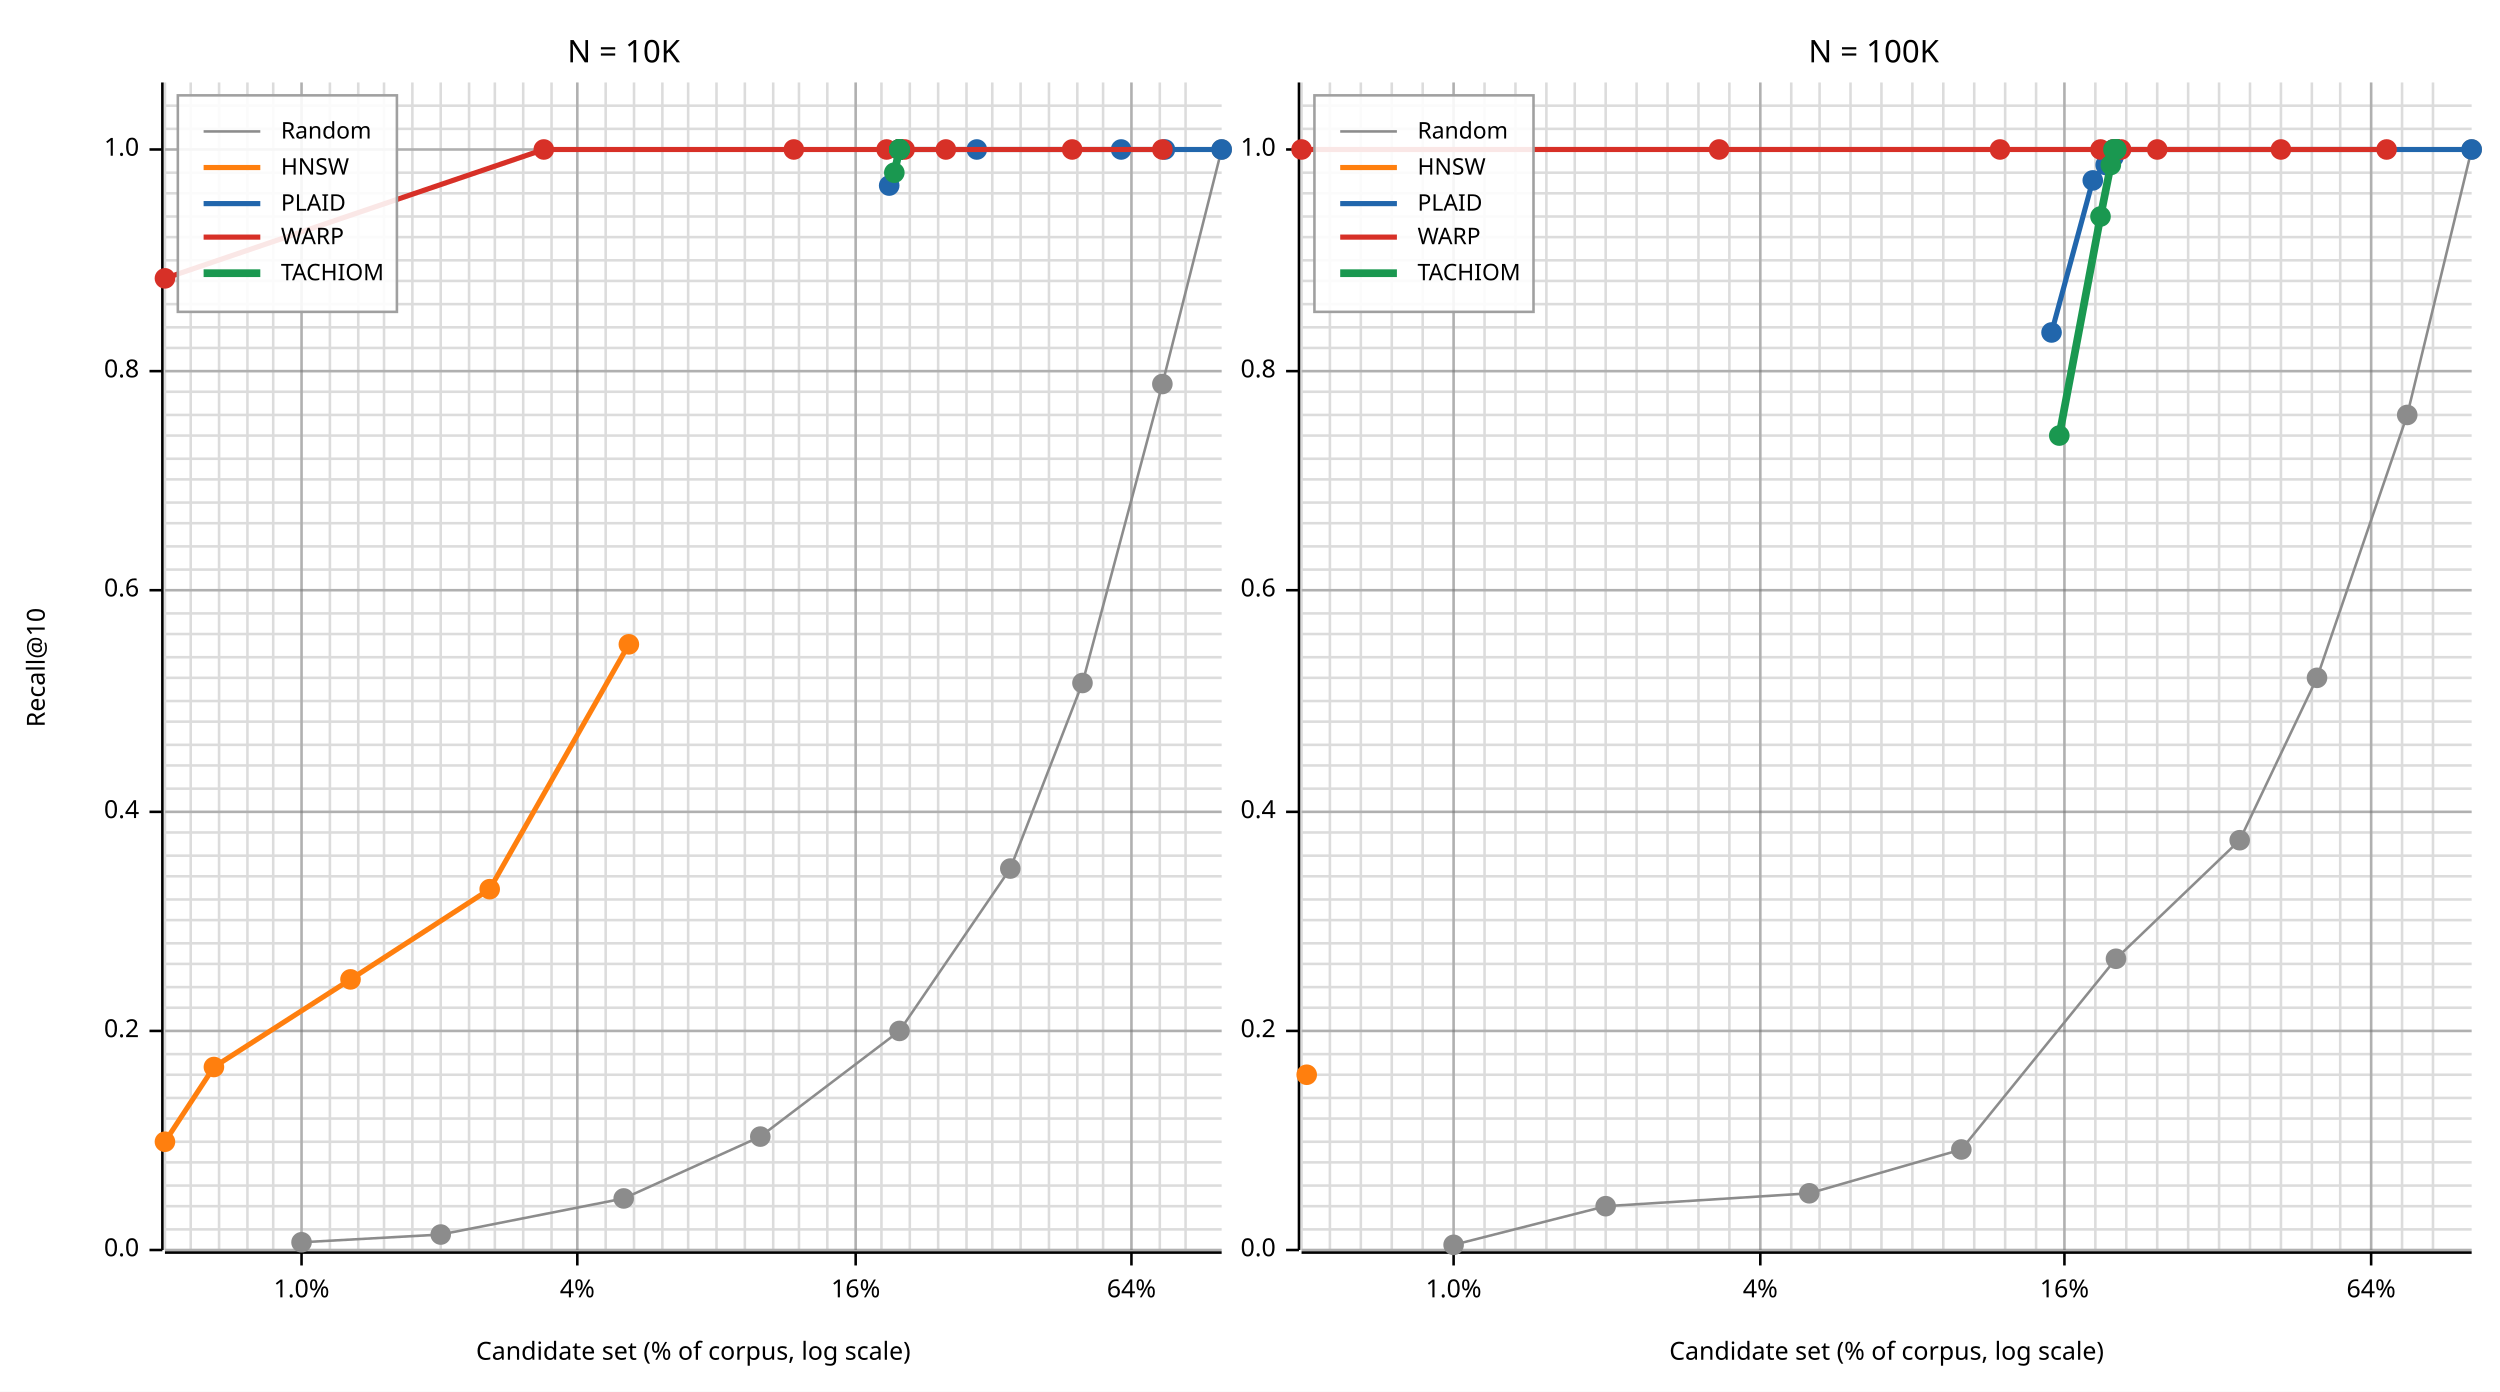
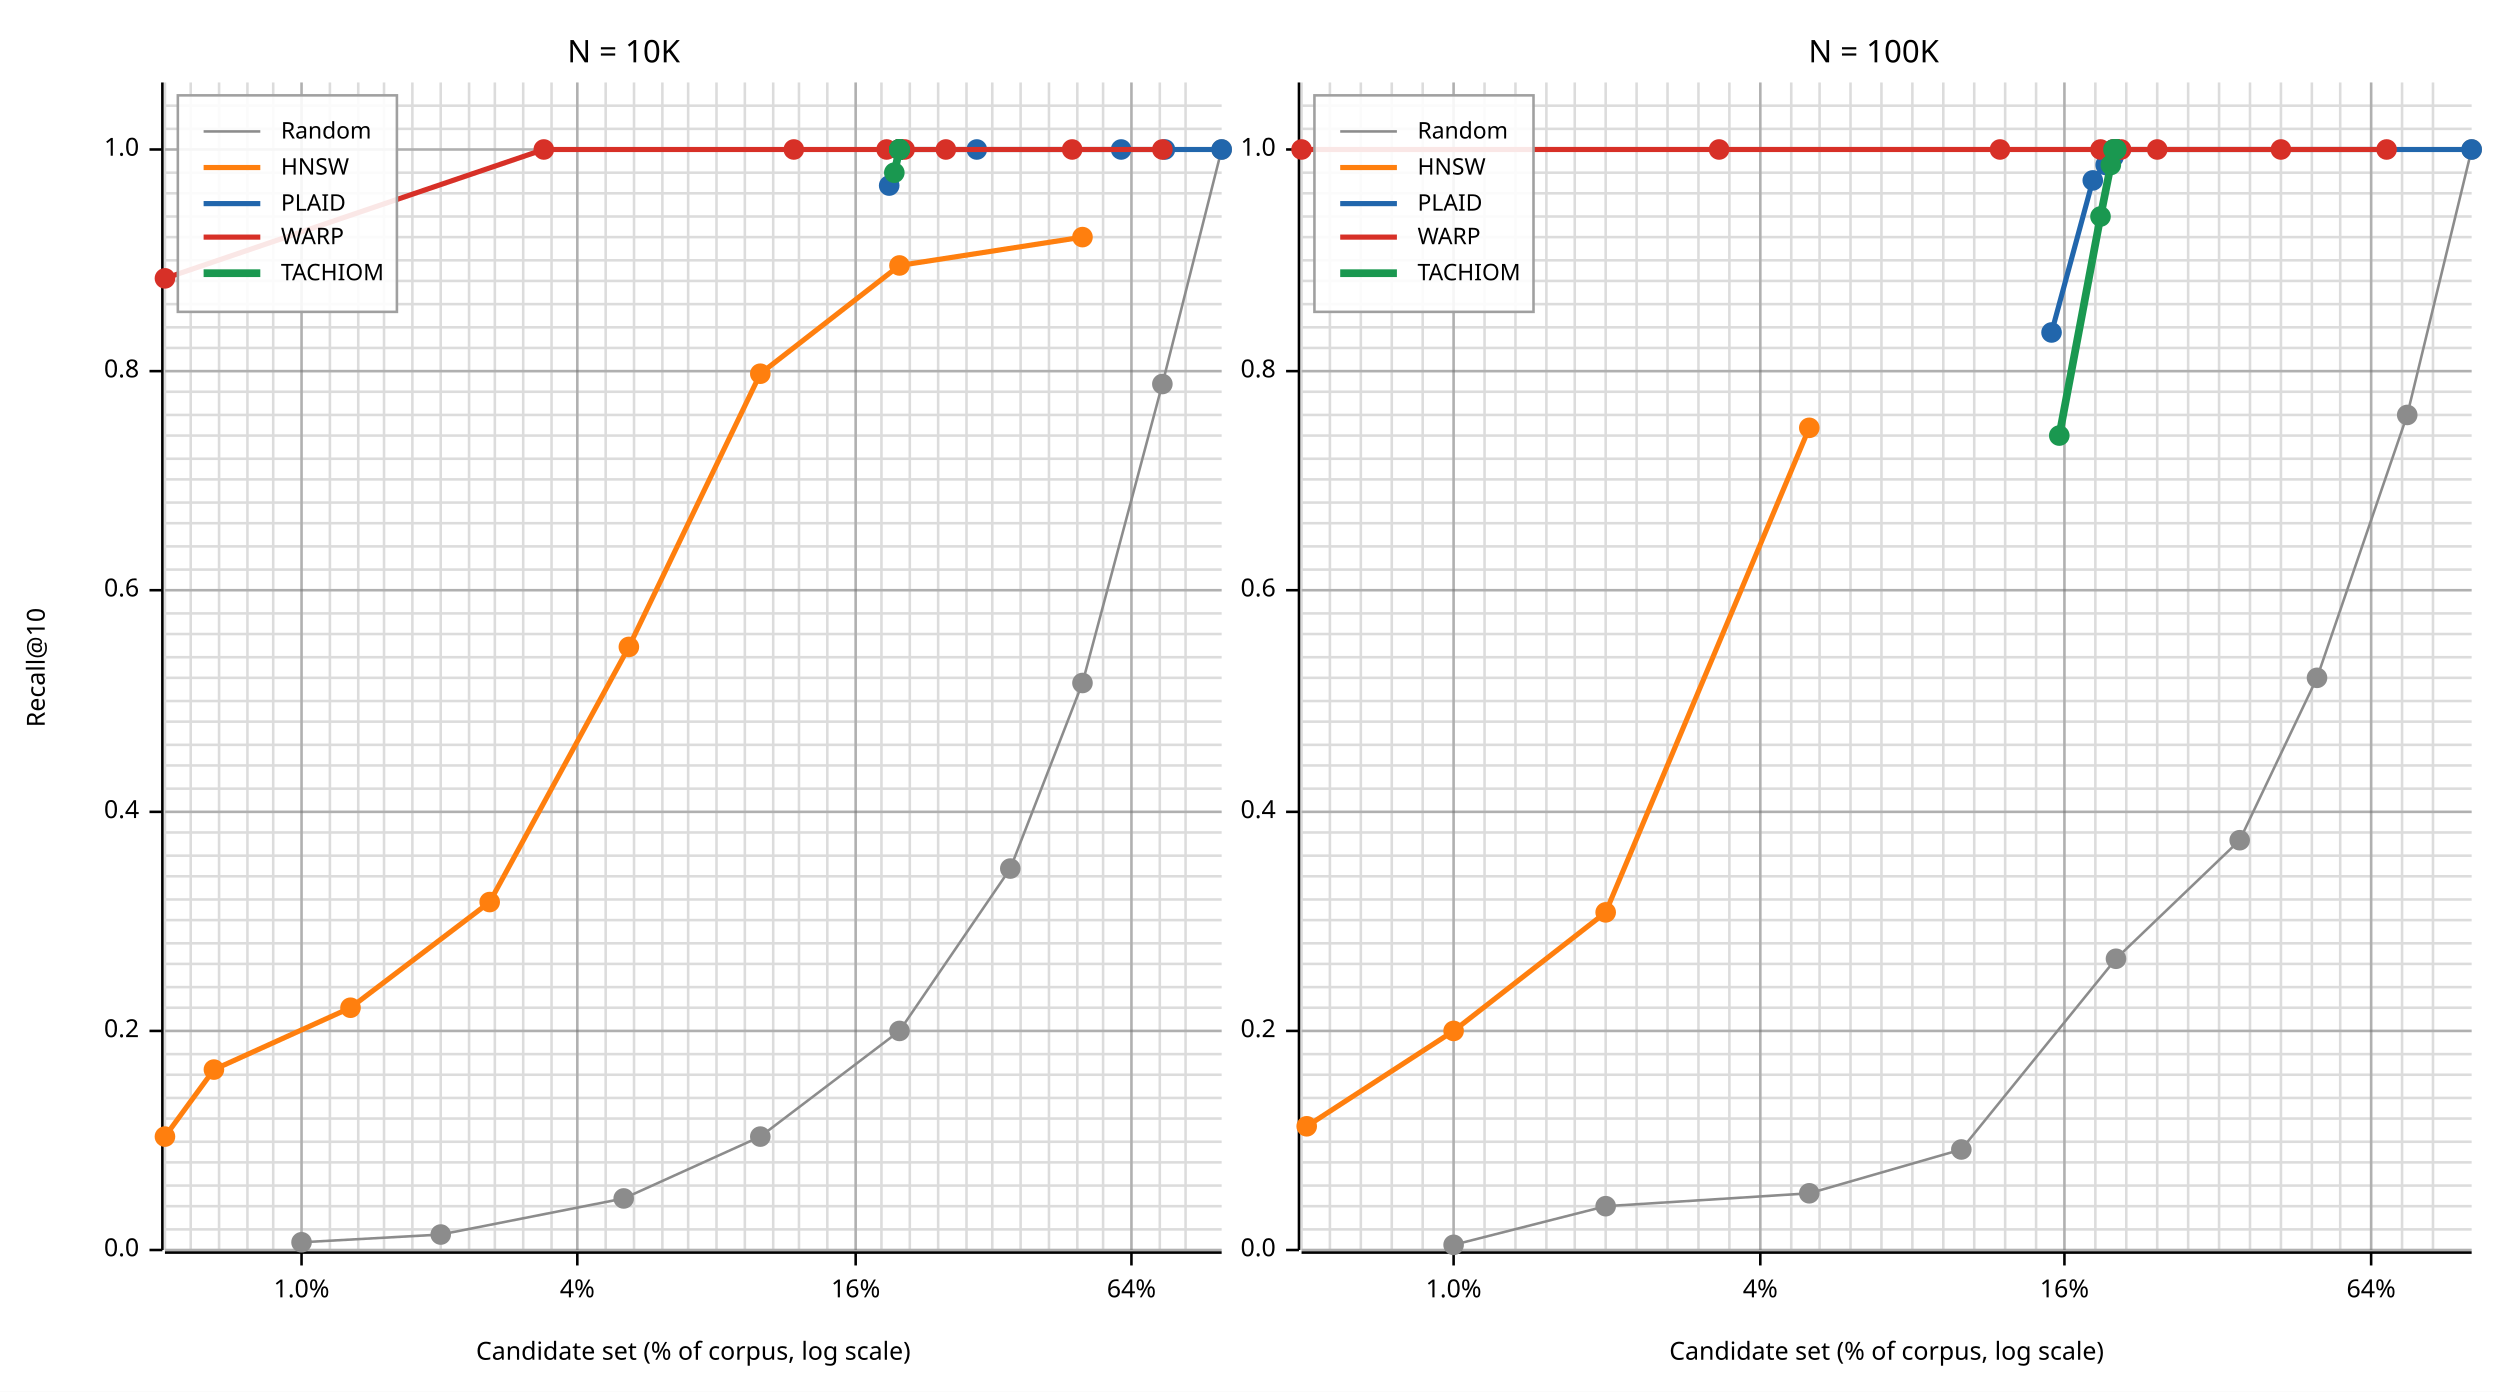
<svg xmlns="http://www.w3.org/2000/svg" width="970" height="540" viewBox="0 0 970 540">
  <rect x="0" y="0" width="970" height="540" opacity="1" fill="#FFFFFF" stroke="none" />
  <text x="242" y="15" dy="0.76em" text-anchor="middle" font-family="sans-serif" font-size="12.097" opacity="1" fill="#000000">
N = 10K
</text>
  <line opacity="1" stroke="#DCDCDC" stroke-width="1" x1="64" y1="485" x2="64" y2="32" />
  <line opacity="1" stroke="#DCDCDC" stroke-width="1" x1="74" y1="485" x2="74" y2="32" />
  <line opacity="1" stroke="#DCDCDC" stroke-width="1" x1="85" y1="485" x2="85" y2="32" />
  <line opacity="1" stroke="#DCDCDC" stroke-width="1" x1="96" y1="485" x2="96" y2="32" />
  <line opacity="1" stroke="#DCDCDC" stroke-width="1" x1="106" y1="485" x2="106" y2="32" />
  <line opacity="1" stroke="#DCDCDC" stroke-width="1" x1="117" y1="485" x2="117" y2="32" />
  <line opacity="1" stroke="#DCDCDC" stroke-width="1" x1="128" y1="485" x2="128" y2="32" />
  <line opacity="1" stroke="#DCDCDC" stroke-width="1" x1="139" y1="485" x2="139" y2="32" />
  <line opacity="1" stroke="#DCDCDC" stroke-width="1" x1="149" y1="485" x2="149" y2="32" />
  <line opacity="1" stroke="#DCDCDC" stroke-width="1" x1="160" y1="485" x2="160" y2="32" />
  <line opacity="1" stroke="#DCDCDC" stroke-width="1" x1="171" y1="485" x2="171" y2="32" />
  <line opacity="1" stroke="#DCDCDC" stroke-width="1" x1="182" y1="485" x2="182" y2="32" />
  <line opacity="1" stroke="#DCDCDC" stroke-width="1" x1="192" y1="485" x2="192" y2="32" />
  <line opacity="1" stroke="#DCDCDC" stroke-width="1" x1="203" y1="485" x2="203" y2="32" />
  <line opacity="1" stroke="#DCDCDC" stroke-width="1" x1="214" y1="485" x2="214" y2="32" />
  <line opacity="1" stroke="#DCDCDC" stroke-width="1" x1="224" y1="485" x2="224" y2="32" />
  <line opacity="1" stroke="#DCDCDC" stroke-width="1" x1="235" y1="485" x2="235" y2="32" />
  <line opacity="1" stroke="#DCDCDC" stroke-width="1" x1="246" y1="485" x2="246" y2="32" />
  <line opacity="1" stroke="#DCDCDC" stroke-width="1" x1="257" y1="485" x2="257" y2="32" />
  <line opacity="1" stroke="#DCDCDC" stroke-width="1" x1="267" y1="485" x2="267" y2="32" />
  <line opacity="1" stroke="#DCDCDC" stroke-width="1" x1="278" y1="485" x2="278" y2="32" />
  <line opacity="1" stroke="#DCDCDC" stroke-width="1" x1="289" y1="485" x2="289" y2="32" />
  <line opacity="1" stroke="#DCDCDC" stroke-width="1" x1="300" y1="485" x2="300" y2="32" />
  <line opacity="1" stroke="#DCDCDC" stroke-width="1" x1="310" y1="485" x2="310" y2="32" />
  <line opacity="1" stroke="#DCDCDC" stroke-width="1" x1="321" y1="485" x2="321" y2="32" />
  <line opacity="1" stroke="#DCDCDC" stroke-width="1" x1="332" y1="485" x2="332" y2="32" />
  <line opacity="1" stroke="#DCDCDC" stroke-width="1" x1="342" y1="485" x2="342" y2="32" />
  <line opacity="1" stroke="#DCDCDC" stroke-width="1" x1="353" y1="485" x2="353" y2="32" />
  <line opacity="1" stroke="#DCDCDC" stroke-width="1" x1="364" y1="485" x2="364" y2="32" />
  <line opacity="1" stroke="#DCDCDC" stroke-width="1" x1="375" y1="485" x2="375" y2="32" />
  <line opacity="1" stroke="#DCDCDC" stroke-width="1" x1="385" y1="485" x2="385" y2="32" />
  <line opacity="1" stroke="#DCDCDC" stroke-width="1" x1="396" y1="485" x2="396" y2="32" />
  <line opacity="1" stroke="#DCDCDC" stroke-width="1" x1="407" y1="485" x2="407" y2="32" />
  <line opacity="1" stroke="#DCDCDC" stroke-width="1" x1="418" y1="485" x2="418" y2="32" />
  <line opacity="1" stroke="#DCDCDC" stroke-width="1" x1="428" y1="485" x2="428" y2="32" />
  <line opacity="1" stroke="#DCDCDC" stroke-width="1" x1="439" y1="485" x2="439" y2="32" />
  <line opacity="1" stroke="#DCDCDC" stroke-width="1" x1="450" y1="485" x2="450" y2="32" />
  <line opacity="1" stroke="#DCDCDC" stroke-width="1" x1="460" y1="485" x2="460" y2="32" />
  <line opacity="1" stroke="#DCDCDC" stroke-width="1" x1="64" y1="485" x2="474" y2="485" />
  <line opacity="1" stroke="#DCDCDC" stroke-width="1" x1="64" y1="477" x2="474" y2="477" />
  <line opacity="1" stroke="#DCDCDC" stroke-width="1" x1="64" y1="468" x2="474" y2="468" />
  <line opacity="1" stroke="#DCDCDC" stroke-width="1" x1="64" y1="460" x2="474" y2="460" />
  <line opacity="1" stroke="#DCDCDC" stroke-width="1" x1="64" y1="451" x2="474" y2="451" />
  <line opacity="1" stroke="#DCDCDC" stroke-width="1" x1="64" y1="443" x2="474" y2="443" />
  <line opacity="1" stroke="#DCDCDC" stroke-width="1" x1="64" y1="434" x2="474" y2="434" />
  <line opacity="1" stroke="#DCDCDC" stroke-width="1" x1="64" y1="426" x2="474" y2="426" />
  <line opacity="1" stroke="#DCDCDC" stroke-width="1" x1="64" y1="417" x2="474" y2="417" />
  <line opacity="1" stroke="#DCDCDC" stroke-width="1" x1="64" y1="409" x2="474" y2="409" />
  <line opacity="1" stroke="#DCDCDC" stroke-width="1" x1="64" y1="400" x2="474" y2="400" />
  <line opacity="1" stroke="#DCDCDC" stroke-width="1" x1="64" y1="391" x2="474" y2="391" />
  <line opacity="1" stroke="#DCDCDC" stroke-width="1" x1="64" y1="383" x2="474" y2="383" />
  <line opacity="1" stroke="#DCDCDC" stroke-width="1" x1="64" y1="374" x2="474" y2="374" />
  <line opacity="1" stroke="#DCDCDC" stroke-width="1" x1="64" y1="366" x2="474" y2="366" />
  <line opacity="1" stroke="#DCDCDC" stroke-width="1" x1="64" y1="357" x2="474" y2="357" />
  <line opacity="1" stroke="#DCDCDC" stroke-width="1" x1="64" y1="349" x2="474" y2="349" />
  <line opacity="1" stroke="#DCDCDC" stroke-width="1" x1="64" y1="340" x2="474" y2="340" />
  <line opacity="1" stroke="#DCDCDC" stroke-width="1" x1="64" y1="332" x2="474" y2="332" />
  <line opacity="1" stroke="#DCDCDC" stroke-width="1" x1="64" y1="323" x2="474" y2="323" />
  <line opacity="1" stroke="#DCDCDC" stroke-width="1" x1="64" y1="315" x2="474" y2="315" />
  <line opacity="1" stroke="#DCDCDC" stroke-width="1" x1="64" y1="306" x2="474" y2="306" />
  <line opacity="1" stroke="#DCDCDC" stroke-width="1" x1="64" y1="297" x2="474" y2="297" />
  <line opacity="1" stroke="#DCDCDC" stroke-width="1" x1="64" y1="289" x2="474" y2="289" />
  <line opacity="1" stroke="#DCDCDC" stroke-width="1" x1="64" y1="280" x2="474" y2="280" />
  <line opacity="1" stroke="#DCDCDC" stroke-width="1" x1="64" y1="272" x2="474" y2="272" />
  <line opacity="1" stroke="#DCDCDC" stroke-width="1" x1="64" y1="263" x2="474" y2="263" />
  <line opacity="1" stroke="#DCDCDC" stroke-width="1" x1="64" y1="255" x2="474" y2="255" />
  <line opacity="1" stroke="#DCDCDC" stroke-width="1" x1="64" y1="246" x2="474" y2="246" />
  <line opacity="1" stroke="#DCDCDC" stroke-width="1" x1="64" y1="238" x2="474" y2="238" />
  <line opacity="1" stroke="#DCDCDC" stroke-width="1" x1="64" y1="229" x2="474" y2="229" />
  <line opacity="1" stroke="#DCDCDC" stroke-width="1" x1="64" y1="221" x2="474" y2="221" />
  <line opacity="1" stroke="#DCDCDC" stroke-width="1" x1="64" y1="212" x2="474" y2="212" />
  <line opacity="1" stroke="#DCDCDC" stroke-width="1" x1="64" y1="203" x2="474" y2="203" />
  <line opacity="1" stroke="#DCDCDC" stroke-width="1" x1="64" y1="195" x2="474" y2="195" />
  <line opacity="1" stroke="#DCDCDC" stroke-width="1" x1="64" y1="186" x2="474" y2="186" />
  <line opacity="1" stroke="#DCDCDC" stroke-width="1" x1="64" y1="178" x2="474" y2="178" />
  <line opacity="1" stroke="#DCDCDC" stroke-width="1" x1="64" y1="169" x2="474" y2="169" />
  <line opacity="1" stroke="#DCDCDC" stroke-width="1" x1="64" y1="161" x2="474" y2="161" />
  <line opacity="1" stroke="#DCDCDC" stroke-width="1" x1="64" y1="152" x2="474" y2="152" />
  <line opacity="1" stroke="#DCDCDC" stroke-width="1" x1="64" y1="144" x2="474" y2="144" />
  <line opacity="1" stroke="#DCDCDC" stroke-width="1" x1="64" y1="135" x2="474" y2="135" />
  <line opacity="1" stroke="#DCDCDC" stroke-width="1" x1="64" y1="127" x2="474" y2="127" />
  <line opacity="1" stroke="#DCDCDC" stroke-width="1" x1="64" y1="118" x2="474" y2="118" />
  <line opacity="1" stroke="#DCDCDC" stroke-width="1" x1="64" y1="109" x2="474" y2="109" />
  <line opacity="1" stroke="#DCDCDC" stroke-width="1" x1="64" y1="101" x2="474" y2="101" />
  <line opacity="1" stroke="#DCDCDC" stroke-width="1" x1="64" y1="92" x2="474" y2="92" />
  <line opacity="1" stroke="#DCDCDC" stroke-width="1" x1="64" y1="84" x2="474" y2="84" />
  <line opacity="1" stroke="#DCDCDC" stroke-width="1" x1="64" y1="75" x2="474" y2="75" />
  <line opacity="1" stroke="#DCDCDC" stroke-width="1" x1="64" y1="67" x2="474" y2="67" />
  <line opacity="1" stroke="#DCDCDC" stroke-width="1" x1="64" y1="58" x2="474" y2="58" />
  <line opacity="1" stroke="#DCDCDC" stroke-width="1" x1="64" y1="50" x2="474" y2="50" />
  <line opacity="1" stroke="#DCDCDC" stroke-width="1" x1="64" y1="41" x2="474" y2="41" />
  <text x="10" y="259" dy="0.76em" text-anchor="middle" font-family="sans-serif" font-size="9.677" opacity="1" fill="#000000" transform="rotate(270, 10, 259)">
Recall@10
</text>
  <text x="269" y="530" dy="-0.5ex" text-anchor="middle" font-family="sans-serif" font-size="9.677" opacity="1" fill="#000000">
Candidate set (% of corpus, log scale)
</text>
  <line opacity="0.2" stroke="#000000" stroke-width="1" x1="117" y1="485" x2="117" y2="32" />
  <line opacity="0.2" stroke="#000000" stroke-width="1" x1="224" y1="485" x2="224" y2="32" />
  <line opacity="0.2" stroke="#000000" stroke-width="1" x1="332" y1="485" x2="332" y2="32" />
  <line opacity="0.2" stroke="#000000" stroke-width="1" x1="439" y1="485" x2="439" y2="32" />
  <line opacity="0.2" stroke="#000000" stroke-width="1" x1="64" y1="485" x2="474" y2="485" />
  <line opacity="0.2" stroke="#000000" stroke-width="1" x1="64" y1="400" x2="474" y2="400" />
  <line opacity="0.2" stroke="#000000" stroke-width="1" x1="64" y1="315" x2="474" y2="315" />
  <line opacity="0.2" stroke="#000000" stroke-width="1" x1="64" y1="229" x2="474" y2="229" />
  <line opacity="0.2" stroke="#000000" stroke-width="1" x1="64" y1="144" x2="474" y2="144" />
  <line opacity="0.2" stroke="#000000" stroke-width="1" x1="64" y1="58" x2="474" y2="58" />
  <polyline fill="none" opacity="1" stroke="#000000" stroke-width="1" points="63,32 63,485 " />
  <text x="54" y="485" dy="0.5ex" text-anchor="end" font-family="sans-serif" font-size="9.677" opacity="1" fill="#000000">
0.0
</text>
  <polyline fill="none" opacity="1" stroke="#000000" stroke-width="1" points="58,485 63,485 " />
  <text x="54" y="400" dy="0.5ex" text-anchor="end" font-family="sans-serif" font-size="9.677" opacity="1" fill="#000000">
0.2
</text>
  <polyline fill="none" opacity="1" stroke="#000000" stroke-width="1" points="58,400 63,400 " />
  <text x="54" y="315" dy="0.5ex" text-anchor="end" font-family="sans-serif" font-size="9.677" opacity="1" fill="#000000">
0.4
</text>
  <polyline fill="none" opacity="1" stroke="#000000" stroke-width="1" points="58,315 63,315 " />
  <text x="54" y="229" dy="0.5ex" text-anchor="end" font-family="sans-serif" font-size="9.677" opacity="1" fill="#000000">
0.6
</text>
  <polyline fill="none" opacity="1" stroke="#000000" stroke-width="1" points="58,229 63,229 " />
  <text x="54" y="144" dy="0.5ex" text-anchor="end" font-family="sans-serif" font-size="9.677" opacity="1" fill="#000000">
0.8
</text>
  <polyline fill="none" opacity="1" stroke="#000000" stroke-width="1" points="58,144 63,144 " />
  <text x="54" y="58" dy="0.5ex" text-anchor="end" font-family="sans-serif" font-size="9.677" opacity="1" fill="#000000">
1.0
</text>
  <polyline fill="none" opacity="1" stroke="#000000" stroke-width="1" points="58,58 63,58 " />
  <polyline fill="none" opacity="1" stroke="#000000" stroke-width="1" points="64,486 474,486 " />
  <text x="117" y="496" dy="0.76em" text-anchor="middle" font-family="sans-serif" font-size="9.677" opacity="1" fill="#000000">
1.0%
</text>
  <polyline fill="none" opacity="1" stroke="#000000" stroke-width="1" points="117,486 117,491 " />
  <text x="224" y="496" dy="0.76em" text-anchor="middle" font-family="sans-serif" font-size="9.677" opacity="1" fill="#000000">
4%
</text>
  <polyline fill="none" opacity="1" stroke="#000000" stroke-width="1" points="224,486 224,491 " />
  <text x="332" y="496" dy="0.76em" text-anchor="middle" font-family="sans-serif" font-size="9.677" opacity="1" fill="#000000">
16%
</text>
  <polyline fill="none" opacity="1" stroke="#000000" stroke-width="1" points="332,486 332,491 " />
  <text x="439" y="496" dy="0.76em" text-anchor="middle" font-family="sans-serif" font-size="9.677" opacity="1" fill="#000000">
64%
</text>
  <polyline fill="none" opacity="1" stroke="#000000" stroke-width="1" points="439,486 439,491 " />
  <polyline fill="none" opacity="1" stroke="#8C8C8C" stroke-width="1" points="117,482 171,479 242,465 295,441 349,400 392,337 420,265 451,149 474,58 " />
  <circle cx="117" cy="482" r="4" opacity="1" fill="#8C8C8C" stroke="none" stroke-width="1" />
  <circle cx="171" cy="479" r="4" opacity="1" fill="#8C8C8C" stroke="none" stroke-width="1" />
  <circle cx="242" cy="465" r="4" opacity="1" fill="#8C8C8C" stroke="none" stroke-width="1" />
  <circle cx="295" cy="441" r="4" opacity="1" fill="#8C8C8C" stroke="none" stroke-width="1" />
  <circle cx="349" cy="400" r="4" opacity="1" fill="#8C8C8C" stroke="none" stroke-width="1" />
  <circle cx="392" cy="337" r="4" opacity="1" fill="#8C8C8C" stroke="none" stroke-width="1" />
  <circle cx="420" cy="265" r="4" opacity="1" fill="#8C8C8C" stroke="none" stroke-width="1" />
  <circle cx="451" cy="149" r="4" opacity="1" fill="#8C8C8C" stroke="none" stroke-width="1" />
  <circle cx="474" cy="58" r="4" opacity="1" fill="#8C8C8C" stroke="none" stroke-width="1" />
-   <polyline fill="none" opacity="1" stroke="#FF7F0E" stroke-width="2" points="64,443 83,414 136,380 190,345 244,250 " />
-   <circle cx="64" cy="443" r="4" opacity="1" fill="#FF7F0E" stroke="none" stroke-width="1" />
-   <circle cx="83" cy="414" r="4" opacity="1" fill="#FF7F0E" stroke="none" stroke-width="1" />
-   <circle cx="136" cy="380" r="4" opacity="1" fill="#FF7F0E" stroke="none" stroke-width="1" />
-   <circle cx="190" cy="345" r="4" opacity="1" fill="#FF7F0E" stroke="none" stroke-width="1" />
-   <circle cx="244" cy="250" r="4" opacity="1" fill="#FF7F0E" stroke="none" stroke-width="1" />
+   <polyline fill="none" opacity="1" stroke="#FF7F0E" stroke-width="2" points="64,441 83,415 136,391 190,350 244,251 295,145 349,103 420,92 " />
+   <circle cx="64" cy="441" r="4" opacity="1" fill="#FF7F0E" stroke="none" stroke-width="1" />
+   <circle cx="83" cy="415" r="4" opacity="1" fill="#FF7F0E" stroke="none" stroke-width="1" />
+   <circle cx="136" cy="391" r="4" opacity="1" fill="#FF7F0E" stroke="none" stroke-width="1" />
+   <circle cx="190" cy="350" r="4" opacity="1" fill="#FF7F0E" stroke="none" stroke-width="1" />
+   <circle cx="244" cy="251" r="4" opacity="1" fill="#FF7F0E" stroke="none" stroke-width="1" />
+   <circle cx="295" cy="145" r="4" opacity="1" fill="#FF7F0E" stroke="none" stroke-width="1" />
+   <circle cx="349" cy="103" r="4" opacity="1" fill="#FF7F0E" stroke="none" stroke-width="1" />
+   <circle cx="420" cy="92" r="4" opacity="1" fill="#FF7F0E" stroke="none" stroke-width="1" />
  <polyline fill="none" opacity="1" stroke="#2166AC" stroke-width="2" points="345,72 349,58 349,58 349,58 349,58 379,58 435,58 452,58 474,58 " />
  <circle cx="345" cy="72" r="4" opacity="1" fill="#2166AC" stroke="none" stroke-width="1" />
  <circle cx="349" cy="58" r="4" opacity="1" fill="#2166AC" stroke="none" stroke-width="1" />
  <circle cx="349" cy="58" r="4" opacity="1" fill="#2166AC" stroke="none" stroke-width="1" />
  <circle cx="349" cy="58" r="4" opacity="1" fill="#2166AC" stroke="none" stroke-width="1" />
  <circle cx="349" cy="58" r="4" opacity="1" fill="#2166AC" stroke="none" stroke-width="1" />
  <circle cx="379" cy="58" r="4" opacity="1" fill="#2166AC" stroke="none" stroke-width="1" />
  <circle cx="435" cy="58" r="4" opacity="1" fill="#2166AC" stroke="none" stroke-width="1" />
  <circle cx="452" cy="58" r="4" opacity="1" fill="#2166AC" stroke="none" stroke-width="1" />
  <circle cx="474" cy="58" r="4" opacity="1" fill="#2166AC" stroke="none" stroke-width="1" />
  <polyline fill="none" opacity="1" stroke="#D73027" stroke-width="2" points="64,108 211,58 308,58 344,58 349,58 349,58 349,58 349,58 349,58 349,58 349,58 349,58 349,58 351,58 367,58 416,58 451,58 " />
  <circle cx="64" cy="108" r="4" opacity="1" fill="#D73027" stroke="none" stroke-width="1" />
  <circle cx="211" cy="58" r="4" opacity="1" fill="#D73027" stroke="none" stroke-width="1" />
  <circle cx="308" cy="58" r="4" opacity="1" fill="#D73027" stroke="none" stroke-width="1" />
  <circle cx="344" cy="58" r="4" opacity="1" fill="#D73027" stroke="none" stroke-width="1" />
  <circle cx="349" cy="58" r="4" opacity="1" fill="#D73027" stroke="none" stroke-width="1" />
  <circle cx="349" cy="58" r="4" opacity="1" fill="#D73027" stroke="none" stroke-width="1" />
  <circle cx="349" cy="58" r="4" opacity="1" fill="#D73027" stroke="none" stroke-width="1" />
  <circle cx="349" cy="58" r="4" opacity="1" fill="#D73027" stroke="none" stroke-width="1" />
  <circle cx="349" cy="58" r="4" opacity="1" fill="#D73027" stroke="none" stroke-width="1" />
  <circle cx="349" cy="58" r="4" opacity="1" fill="#D73027" stroke="none" stroke-width="1" />
  <circle cx="349" cy="58" r="4" opacity="1" fill="#D73027" stroke="none" stroke-width="1" />
  <circle cx="349" cy="58" r="4" opacity="1" fill="#D73027" stroke="none" stroke-width="1" />
  <circle cx="349" cy="58" r="4" opacity="1" fill="#D73027" stroke="none" stroke-width="1" />
  <circle cx="351" cy="58" r="4" opacity="1" fill="#D73027" stroke="none" stroke-width="1" />
  <circle cx="367" cy="58" r="4" opacity="1" fill="#D73027" stroke="none" stroke-width="1" />
  <circle cx="416" cy="58" r="4" opacity="1" fill="#D73027" stroke="none" stroke-width="1" />
  <circle cx="451" cy="58" r="4" opacity="1" fill="#D73027" stroke="none" stroke-width="1" />
  <polyline fill="none" opacity="1" stroke="#1A9850" stroke-width="3" points="347,67 349,58 349,58 349,58 349,58 349,58 349,58 349,58 " />
  <circle cx="347" cy="67" r="4" opacity="1" fill="#1A9850" stroke="none" stroke-width="1" />
  <circle cx="349" cy="58" r="4" opacity="1" fill="#1A9850" stroke="none" stroke-width="1" />
  <circle cx="349" cy="58" r="4" opacity="1" fill="#1A9850" stroke="none" stroke-width="1" />
  <circle cx="349" cy="58" r="4" opacity="1" fill="#1A9850" stroke="none" stroke-width="1" />
  <circle cx="349" cy="58" r="4" opacity="1" fill="#1A9850" stroke="none" stroke-width="1" />
  <circle cx="349" cy="58" r="4" opacity="1" fill="#1A9850" stroke="none" stroke-width="1" />
  <circle cx="349" cy="58" r="4" opacity="1" fill="#1A9850" stroke="none" stroke-width="1" />
  <circle cx="349" cy="58" r="4" opacity="1" fill="#1A9850" stroke="none" stroke-width="1" />
  <rect x="69" y="37" width="85" height="84" opacity="0.88" fill="#FFFFFF" stroke="none" />
  <rect x="69" y="37" width="85" height="84" opacity="1" fill="none" stroke="#A0A0A0" />
  <text x="109" y="47" dy="0.76em" text-anchor="start" font-family="sans-serif" font-size="8.871" opacity="1" fill="#000000">
Random
</text>
  <text x="109" y="61" dy="0.76em" text-anchor="start" font-family="sans-serif" font-size="8.871" opacity="1" fill="#000000">
HNSW
</text>
  <text x="109" y="75" dy="0.76em" text-anchor="start" font-family="sans-serif" font-size="8.871" opacity="1" fill="#000000">
PLAID
</text>
  <text x="109" y="88" dy="0.76em" text-anchor="start" font-family="sans-serif" font-size="8.871" opacity="1" fill="#000000">
WARP
</text>
  <text x="109" y="102" dy="0.76em" text-anchor="start" font-family="sans-serif" font-size="8.871" opacity="1" fill="#000000">
TACHIOM
</text>
  <polyline fill="none" opacity="1" stroke="#8C8C8C" stroke-width="1" points="79,51 101,51 " />
  <polyline fill="none" opacity="1" stroke="#FF7F0E" stroke-width="2" points="79,65 101,65 " />
  <polyline fill="none" opacity="1" stroke="#2166AC" stroke-width="2" points="79,79 101,79 " />
  <polyline fill="none" opacity="1" stroke="#D73027" stroke-width="2" points="79,92 101,92 " />
  <polyline fill="none" opacity="1" stroke="#1A9850" stroke-width="3" points="79,106 101,106 " />
  <text x="727" y="15" dy="0.76em" text-anchor="middle" font-family="sans-serif" font-size="12.097" opacity="1" fill="#000000">
N = 100K
</text>
  <line opacity="1" stroke="#DCDCDC" stroke-width="1" x1="505" y1="485" x2="505" y2="32" />
  <line opacity="1" stroke="#DCDCDC" stroke-width="1" x1="516" y1="485" x2="516" y2="32" />
  <line opacity="1" stroke="#DCDCDC" stroke-width="1" x1="528" y1="485" x2="528" y2="32" />
  <line opacity="1" stroke="#DCDCDC" stroke-width="1" x1="540" y1="485" x2="540" y2="32" />
  <line opacity="1" stroke="#DCDCDC" stroke-width="1" x1="552" y1="485" x2="552" y2="32" />
  <line opacity="1" stroke="#DCDCDC" stroke-width="1" x1="564" y1="485" x2="564" y2="32" />
  <line opacity="1" stroke="#DCDCDC" stroke-width="1" x1="576" y1="485" x2="576" y2="32" />
  <line opacity="1" stroke="#DCDCDC" stroke-width="1" x1="588" y1="485" x2="588" y2="32" />
  <line opacity="1" stroke="#DCDCDC" stroke-width="1" x1="600" y1="485" x2="600" y2="32" />
  <line opacity="1" stroke="#DCDCDC" stroke-width="1" x1="611" y1="485" x2="611" y2="32" />
  <line opacity="1" stroke="#DCDCDC" stroke-width="1" x1="623" y1="485" x2="623" y2="32" />
  <line opacity="1" stroke="#DCDCDC" stroke-width="1" x1="635" y1="485" x2="635" y2="32" />
  <line opacity="1" stroke="#DCDCDC" stroke-width="1" x1="647" y1="485" x2="647" y2="32" />
  <line opacity="1" stroke="#DCDCDC" stroke-width="1" x1="659" y1="485" x2="659" y2="32" />
  <line opacity="1" stroke="#DCDCDC" stroke-width="1" x1="671" y1="485" x2="671" y2="32" />
  <line opacity="1" stroke="#DCDCDC" stroke-width="1" x1="683" y1="485" x2="683" y2="32" />
  <line opacity="1" stroke="#DCDCDC" stroke-width="1" x1="695" y1="485" x2="695" y2="32" />
  <line opacity="1" stroke="#DCDCDC" stroke-width="1" x1="706" y1="485" x2="706" y2="32" />
  <line opacity="1" stroke="#DCDCDC" stroke-width="1" x1="718" y1="485" x2="718" y2="32" />
  <line opacity="1" stroke="#DCDCDC" stroke-width="1" x1="730" y1="485" x2="730" y2="32" />
  <line opacity="1" stroke="#DCDCDC" stroke-width="1" x1="742" y1="485" x2="742" y2="32" />
  <line opacity="1" stroke="#DCDCDC" stroke-width="1" x1="754" y1="485" x2="754" y2="32" />
  <line opacity="1" stroke="#DCDCDC" stroke-width="1" x1="766" y1="485" x2="766" y2="32" />
  <line opacity="1" stroke="#DCDCDC" stroke-width="1" x1="778" y1="485" x2="778" y2="32" />
  <line opacity="1" stroke="#DCDCDC" stroke-width="1" x1="790" y1="485" x2="790" y2="32" />
  <line opacity="1" stroke="#DCDCDC" stroke-width="1" x1="801" y1="485" x2="801" y2="32" />
  <line opacity="1" stroke="#DCDCDC" stroke-width="1" x1="813" y1="485" x2="813" y2="32" />
  <line opacity="1" stroke="#DCDCDC" stroke-width="1" x1="825" y1="485" x2="825" y2="32" />
  <line opacity="1" stroke="#DCDCDC" stroke-width="1" x1="837" y1="485" x2="837" y2="32" />
  <line opacity="1" stroke="#DCDCDC" stroke-width="1" x1="849" y1="485" x2="849" y2="32" />
  <line opacity="1" stroke="#DCDCDC" stroke-width="1" x1="861" y1="485" x2="861" y2="32" />
  <line opacity="1" stroke="#DCDCDC" stroke-width="1" x1="873" y1="485" x2="873" y2="32" />
  <line opacity="1" stroke="#DCDCDC" stroke-width="1" x1="885" y1="485" x2="885" y2="32" />
  <line opacity="1" stroke="#DCDCDC" stroke-width="1" x1="897" y1="485" x2="897" y2="32" />
  <line opacity="1" stroke="#DCDCDC" stroke-width="1" x1="908" y1="485" x2="908" y2="32" />
  <line opacity="1" stroke="#DCDCDC" stroke-width="1" x1="920" y1="485" x2="920" y2="32" />
  <line opacity="1" stroke="#DCDCDC" stroke-width="1" x1="932" y1="485" x2="932" y2="32" />
  <line opacity="1" stroke="#DCDCDC" stroke-width="1" x1="944" y1="485" x2="944" y2="32" />
  <line opacity="1" stroke="#DCDCDC" stroke-width="1" x1="505" y1="485" x2="959" y2="485" />
  <line opacity="1" stroke="#DCDCDC" stroke-width="1" x1="505" y1="477" x2="959" y2="477" />
  <line opacity="1" stroke="#DCDCDC" stroke-width="1" x1="505" y1="468" x2="959" y2="468" />
  <line opacity="1" stroke="#DCDCDC" stroke-width="1" x1="505" y1="460" x2="959" y2="460" />
  <line opacity="1" stroke="#DCDCDC" stroke-width="1" x1="505" y1="451" x2="959" y2="451" />
  <line opacity="1" stroke="#DCDCDC" stroke-width="1" x1="505" y1="443" x2="959" y2="443" />
  <line opacity="1" stroke="#DCDCDC" stroke-width="1" x1="505" y1="434" x2="959" y2="434" />
  <line opacity="1" stroke="#DCDCDC" stroke-width="1" x1="505" y1="426" x2="959" y2="426" />
  <line opacity="1" stroke="#DCDCDC" stroke-width="1" x1="505" y1="417" x2="959" y2="417" />
  <line opacity="1" stroke="#DCDCDC" stroke-width="1" x1="505" y1="409" x2="959" y2="409" />
  <line opacity="1" stroke="#DCDCDC" stroke-width="1" x1="505" y1="400" x2="959" y2="400" />
  <line opacity="1" stroke="#DCDCDC" stroke-width="1" x1="505" y1="391" x2="959" y2="391" />
  <line opacity="1" stroke="#DCDCDC" stroke-width="1" x1="505" y1="383" x2="959" y2="383" />
  <line opacity="1" stroke="#DCDCDC" stroke-width="1" x1="505" y1="374" x2="959" y2="374" />
  <line opacity="1" stroke="#DCDCDC" stroke-width="1" x1="505" y1="366" x2="959" y2="366" />
  <line opacity="1" stroke="#DCDCDC" stroke-width="1" x1="505" y1="357" x2="959" y2="357" />
  <line opacity="1" stroke="#DCDCDC" stroke-width="1" x1="505" y1="349" x2="959" y2="349" />
  <line opacity="1" stroke="#DCDCDC" stroke-width="1" x1="505" y1="340" x2="959" y2="340" />
  <line opacity="1" stroke="#DCDCDC" stroke-width="1" x1="505" y1="332" x2="959" y2="332" />
  <line opacity="1" stroke="#DCDCDC" stroke-width="1" x1="505" y1="323" x2="959" y2="323" />
  <line opacity="1" stroke="#DCDCDC" stroke-width="1" x1="505" y1="315" x2="959" y2="315" />
  <line opacity="1" stroke="#DCDCDC" stroke-width="1" x1="505" y1="306" x2="959" y2="306" />
  <line opacity="1" stroke="#DCDCDC" stroke-width="1" x1="505" y1="297" x2="959" y2="297" />
  <line opacity="1" stroke="#DCDCDC" stroke-width="1" x1="505" y1="289" x2="959" y2="289" />
  <line opacity="1" stroke="#DCDCDC" stroke-width="1" x1="505" y1="280" x2="959" y2="280" />
  <line opacity="1" stroke="#DCDCDC" stroke-width="1" x1="505" y1="272" x2="959" y2="272" />
  <line opacity="1" stroke="#DCDCDC" stroke-width="1" x1="505" y1="263" x2="959" y2="263" />
  <line opacity="1" stroke="#DCDCDC" stroke-width="1" x1="505" y1="255" x2="959" y2="255" />
  <line opacity="1" stroke="#DCDCDC" stroke-width="1" x1="505" y1="246" x2="959" y2="246" />
  <line opacity="1" stroke="#DCDCDC" stroke-width="1" x1="505" y1="238" x2="959" y2="238" />
  <line opacity="1" stroke="#DCDCDC" stroke-width="1" x1="505" y1="229" x2="959" y2="229" />
  <line opacity="1" stroke="#DCDCDC" stroke-width="1" x1="505" y1="221" x2="959" y2="221" />
  <line opacity="1" stroke="#DCDCDC" stroke-width="1" x1="505" y1="212" x2="959" y2="212" />
  <line opacity="1" stroke="#DCDCDC" stroke-width="1" x1="505" y1="203" x2="959" y2="203" />
  <line opacity="1" stroke="#DCDCDC" stroke-width="1" x1="505" y1="195" x2="959" y2="195" />
  <line opacity="1" stroke="#DCDCDC" stroke-width="1" x1="505" y1="186" x2="959" y2="186" />
  <line opacity="1" stroke="#DCDCDC" stroke-width="1" x1="505" y1="178" x2="959" y2="178" />
  <line opacity="1" stroke="#DCDCDC" stroke-width="1" x1="505" y1="169" x2="959" y2="169" />
  <line opacity="1" stroke="#DCDCDC" stroke-width="1" x1="505" y1="161" x2="959" y2="161" />
  <line opacity="1" stroke="#DCDCDC" stroke-width="1" x1="505" y1="152" x2="959" y2="152" />
  <line opacity="1" stroke="#DCDCDC" stroke-width="1" x1="505" y1="144" x2="959" y2="144" />
  <line opacity="1" stroke="#DCDCDC" stroke-width="1" x1="505" y1="135" x2="959" y2="135" />
  <line opacity="1" stroke="#DCDCDC" stroke-width="1" x1="505" y1="127" x2="959" y2="127" />
  <line opacity="1" stroke="#DCDCDC" stroke-width="1" x1="505" y1="118" x2="959" y2="118" />
  <line opacity="1" stroke="#DCDCDC" stroke-width="1" x1="505" y1="109" x2="959" y2="109" />
  <line opacity="1" stroke="#DCDCDC" stroke-width="1" x1="505" y1="101" x2="959" y2="101" />
  <line opacity="1" stroke="#DCDCDC" stroke-width="1" x1="505" y1="92" x2="959" y2="92" />
  <line opacity="1" stroke="#DCDCDC" stroke-width="1" x1="505" y1="84" x2="959" y2="84" />
  <line opacity="1" stroke="#DCDCDC" stroke-width="1" x1="505" y1="75" x2="959" y2="75" />
  <line opacity="1" stroke="#DCDCDC" stroke-width="1" x1="505" y1="67" x2="959" y2="67" />
  <line opacity="1" stroke="#DCDCDC" stroke-width="1" x1="505" y1="58" x2="959" y2="58" />
  <line opacity="1" stroke="#DCDCDC" stroke-width="1" x1="505" y1="50" x2="959" y2="50" />
  <line opacity="1" stroke="#DCDCDC" stroke-width="1" x1="505" y1="41" x2="959" y2="41" />
  <text x="495" y="259" dy="0.76em" text-anchor="middle" font-family="sans-serif" font-size="9.677" opacity="1" fill="#000000" transform="rotate(270, 495, 259)">

</text>
  <text x="732" y="530" dy="-0.5ex" text-anchor="middle" font-family="sans-serif" font-size="9.677" opacity="1" fill="#000000">
Candidate set (% of corpus, log scale)
</text>
  <line opacity="0.2" stroke="#000000" stroke-width="1" x1="564" y1="485" x2="564" y2="32" />
  <line opacity="0.2" stroke="#000000" stroke-width="1" x1="683" y1="485" x2="683" y2="32" />
  <line opacity="0.2" stroke="#000000" stroke-width="1" x1="801" y1="485" x2="801" y2="32" />
  <line opacity="0.2" stroke="#000000" stroke-width="1" x1="920" y1="485" x2="920" y2="32" />
  <line opacity="0.2" stroke="#000000" stroke-width="1" x1="505" y1="485" x2="959" y2="485" />
  <line opacity="0.2" stroke="#000000" stroke-width="1" x1="505" y1="400" x2="959" y2="400" />
  <line opacity="0.2" stroke="#000000" stroke-width="1" x1="505" y1="315" x2="959" y2="315" />
  <line opacity="0.2" stroke="#000000" stroke-width="1" x1="505" y1="229" x2="959" y2="229" />
  <line opacity="0.2" stroke="#000000" stroke-width="1" x1="505" y1="144" x2="959" y2="144" />
  <line opacity="0.2" stroke="#000000" stroke-width="1" x1="505" y1="58" x2="959" y2="58" />
  <polyline fill="none" opacity="1" stroke="#000000" stroke-width="1" points="504,32 504,485 " />
  <text x="495" y="485" dy="0.5ex" text-anchor="end" font-family="sans-serif" font-size="9.677" opacity="1" fill="#000000">
0.0
</text>
  <polyline fill="none" opacity="1" stroke="#000000" stroke-width="1" points="499,485 504,485 " />
  <text x="495" y="400" dy="0.5ex" text-anchor="end" font-family="sans-serif" font-size="9.677" opacity="1" fill="#000000">
0.2
</text>
  <polyline fill="none" opacity="1" stroke="#000000" stroke-width="1" points="499,400 504,400 " />
  <text x="495" y="315" dy="0.5ex" text-anchor="end" font-family="sans-serif" font-size="9.677" opacity="1" fill="#000000">
0.4
</text>
  <polyline fill="none" opacity="1" stroke="#000000" stroke-width="1" points="499,315 504,315 " />
  <text x="495" y="229" dy="0.5ex" text-anchor="end" font-family="sans-serif" font-size="9.677" opacity="1" fill="#000000">
0.6
</text>
  <polyline fill="none" opacity="1" stroke="#000000" stroke-width="1" points="499,229 504,229 " />
  <text x="495" y="144" dy="0.5ex" text-anchor="end" font-family="sans-serif" font-size="9.677" opacity="1" fill="#000000">
0.8
</text>
  <polyline fill="none" opacity="1" stroke="#000000" stroke-width="1" points="499,144 504,144 " />
  <text x="495" y="58" dy="0.5ex" text-anchor="end" font-family="sans-serif" font-size="9.677" opacity="1" fill="#000000">
1.0
</text>
  <polyline fill="none" opacity="1" stroke="#000000" stroke-width="1" points="499,58 504,58 " />
  <polyline fill="none" opacity="1" stroke="#000000" stroke-width="1" points="505,486 959,486 " />
  <text x="564" y="496" dy="0.76em" text-anchor="middle" font-family="sans-serif" font-size="9.677" opacity="1" fill="#000000">
1.0%
</text>
  <polyline fill="none" opacity="1" stroke="#000000" stroke-width="1" points="564,486 564,491 " />
  <text x="683" y="496" dy="0.76em" text-anchor="middle" font-family="sans-serif" font-size="9.677" opacity="1" fill="#000000">
4%
</text>
  <polyline fill="none" opacity="1" stroke="#000000" stroke-width="1" points="683,486 683,491 " />
  <text x="801" y="496" dy="0.76em" text-anchor="middle" font-family="sans-serif" font-size="9.677" opacity="1" fill="#000000">
16%
</text>
  <polyline fill="none" opacity="1" stroke="#000000" stroke-width="1" points="801,486 801,491 " />
  <text x="920" y="496" dy="0.76em" text-anchor="middle" font-family="sans-serif" font-size="9.677" opacity="1" fill="#000000">
64%
</text>
  <polyline fill="none" opacity="1" stroke="#000000" stroke-width="1" points="920,486 920,491 " />
  <polyline fill="none" opacity="1" stroke="#8C8C8C" stroke-width="1" points="564,483 623,468 702,463 761,446 821,372 869,326 899,263 934,161 959,58 " />
  <circle cx="564" cy="483" r="4" opacity="1" fill="#8C8C8C" stroke="none" stroke-width="1" />
  <circle cx="623" cy="468" r="4" opacity="1" fill="#8C8C8C" stroke="none" stroke-width="1" />
  <circle cx="702" cy="463" r="4" opacity="1" fill="#8C8C8C" stroke="none" stroke-width="1" />
  <circle cx="761" cy="446" r="4" opacity="1" fill="#8C8C8C" stroke="none" stroke-width="1" />
  <circle cx="821" cy="372" r="4" opacity="1" fill="#8C8C8C" stroke="none" stroke-width="1" />
  <circle cx="869" cy="326" r="4" opacity="1" fill="#8C8C8C" stroke="none" stroke-width="1" />
  <circle cx="899" cy="263" r="4" opacity="1" fill="#8C8C8C" stroke="none" stroke-width="1" />
  <circle cx="934" cy="161" r="4" opacity="1" fill="#8C8C8C" stroke="none" stroke-width="1" />
  <circle cx="959" cy="58" r="4" opacity="1" fill="#8C8C8C" stroke="none" stroke-width="1" />
-   <polyline fill="none" opacity="1" stroke="#FF7F0E" stroke-width="2" points="507,417 " />
-   <circle cx="507" cy="417" r="4" opacity="1" fill="#FF7F0E" stroke="none" stroke-width="1" />
+   <polyline fill="none" opacity="1" stroke="#FF7F0E" stroke-width="2" points="507,437 564,400 623,354 702,166 " />
+   <circle cx="507" cy="437" r="4" opacity="1" fill="#FF7F0E" stroke="none" stroke-width="1" />
+   <circle cx="564" cy="400" r="4" opacity="1" fill="#FF7F0E" stroke="none" stroke-width="1" />
+   <circle cx="623" cy="354" r="4" opacity="1" fill="#FF7F0E" stroke="none" stroke-width="1" />
+   <circle cx="702" cy="166" r="4" opacity="1" fill="#FF7F0E" stroke="none" stroke-width="1" />
  <polyline fill="none" opacity="1" stroke="#2166AC" stroke-width="2" points="796,129 812,70 817,64 820,61 820,58 821,58 821,58 821,58 959,58 " />
  <circle cx="796" cy="129" r="4" opacity="1" fill="#2166AC" stroke="none" stroke-width="1" />
  <circle cx="812" cy="70" r="4" opacity="1" fill="#2166AC" stroke="none" stroke-width="1" />
  <circle cx="817" cy="64" r="4" opacity="1" fill="#2166AC" stroke="none" stroke-width="1" />
  <circle cx="820" cy="61" r="4" opacity="1" fill="#2166AC" stroke="none" stroke-width="1" />
  <circle cx="820" cy="58" r="4" opacity="1" fill="#2166AC" stroke="none" stroke-width="1" />
  <circle cx="821" cy="58" r="4" opacity="1" fill="#2166AC" stroke="none" stroke-width="1" />
  <circle cx="821" cy="58" r="4" opacity="1" fill="#2166AC" stroke="none" stroke-width="1" />
  <circle cx="821" cy="58" r="4" opacity="1" fill="#2166AC" stroke="none" stroke-width="1" />
  <circle cx="959" cy="58" r="4" opacity="1" fill="#2166AC" stroke="none" stroke-width="1" />
  <polyline fill="none" opacity="1" stroke="#D73027" stroke-width="2" points="505,58 667,58 776,58 815,58 820,58 821,58 821,58 821,58 821,58 821,58 821,58 821,58 821,58 823,58 837,58 885,58 926,58 " />
  <circle cx="505" cy="58" r="4" opacity="1" fill="#D73027" stroke="none" stroke-width="1" />
  <circle cx="667" cy="58" r="4" opacity="1" fill="#D73027" stroke="none" stroke-width="1" />
  <circle cx="776" cy="58" r="4" opacity="1" fill="#D73027" stroke="none" stroke-width="1" />
  <circle cx="815" cy="58" r="4" opacity="1" fill="#D73027" stroke="none" stroke-width="1" />
  <circle cx="820" cy="58" r="4" opacity="1" fill="#D73027" stroke="none" stroke-width="1" />
  <circle cx="821" cy="58" r="4" opacity="1" fill="#D73027" stroke="none" stroke-width="1" />
  <circle cx="821" cy="58" r="4" opacity="1" fill="#D73027" stroke="none" stroke-width="1" />
  <circle cx="821" cy="58" r="4" opacity="1" fill="#D73027" stroke="none" stroke-width="1" />
  <circle cx="821" cy="58" r="4" opacity="1" fill="#D73027" stroke="none" stroke-width="1" />
  <circle cx="821" cy="58" r="4" opacity="1" fill="#D73027" stroke="none" stroke-width="1" />
  <circle cx="821" cy="58" r="4" opacity="1" fill="#D73027" stroke="none" stroke-width="1" />
  <circle cx="821" cy="58" r="4" opacity="1" fill="#D73027" stroke="none" stroke-width="1" />
  <circle cx="821" cy="58" r="4" opacity="1" fill="#D73027" stroke="none" stroke-width="1" />
  <circle cx="823" cy="58" r="4" opacity="1" fill="#D73027" stroke="none" stroke-width="1" />
  <circle cx="837" cy="58" r="4" opacity="1" fill="#D73027" stroke="none" stroke-width="1" />
  <circle cx="885" cy="58" r="4" opacity="1" fill="#D73027" stroke="none" stroke-width="1" />
  <circle cx="926" cy="58" r="4" opacity="1" fill="#D73027" stroke="none" stroke-width="1" />
  <polyline fill="none" opacity="1" stroke="#1A9850" stroke-width="3" points="799,169 815,84 819,64 820,58 821,58 821,58 821,58 821,58 " />
  <circle cx="799" cy="169" r="4" opacity="1" fill="#1A9850" stroke="none" stroke-width="1" />
  <circle cx="815" cy="84" r="4" opacity="1" fill="#1A9850" stroke="none" stroke-width="1" />
  <circle cx="819" cy="64" r="4" opacity="1" fill="#1A9850" stroke="none" stroke-width="1" />
  <circle cx="820" cy="58" r="4" opacity="1" fill="#1A9850" stroke="none" stroke-width="1" />
  <circle cx="821" cy="58" r="4" opacity="1" fill="#1A9850" stroke="none" stroke-width="1" />
  <circle cx="821" cy="58" r="4" opacity="1" fill="#1A9850" stroke="none" stroke-width="1" />
  <circle cx="821" cy="58" r="4" opacity="1" fill="#1A9850" stroke="none" stroke-width="1" />
  <circle cx="821" cy="58" r="4" opacity="1" fill="#1A9850" stroke="none" stroke-width="1" />
  <rect x="510" y="37" width="85" height="84" opacity="0.88" fill="#FFFFFF" stroke="none" />
  <rect x="510" y="37" width="85" height="84" opacity="1" fill="none" stroke="#A0A0A0" />
  <text x="550" y="47" dy="0.76em" text-anchor="start" font-family="sans-serif" font-size="8.871" opacity="1" fill="#000000">
Random
</text>
  <text x="550" y="61" dy="0.76em" text-anchor="start" font-family="sans-serif" font-size="8.871" opacity="1" fill="#000000">
HNSW
</text>
  <text x="550" y="75" dy="0.76em" text-anchor="start" font-family="sans-serif" font-size="8.871" opacity="1" fill="#000000">
PLAID
</text>
  <text x="550" y="88" dy="0.76em" text-anchor="start" font-family="sans-serif" font-size="8.871" opacity="1" fill="#000000">
WARP
</text>
  <text x="550" y="102" dy="0.76em" text-anchor="start" font-family="sans-serif" font-size="8.871" opacity="1" fill="#000000">
TACHIOM
</text>
  <polyline fill="none" opacity="1" stroke="#8C8C8C" stroke-width="1" points="520,51 542,51 " />
  <polyline fill="none" opacity="1" stroke="#FF7F0E" stroke-width="2" points="520,65 542,65 " />
  <polyline fill="none" opacity="1" stroke="#2166AC" stroke-width="2" points="520,79 542,79 " />
  <polyline fill="none" opacity="1" stroke="#D73027" stroke-width="2" points="520,92 542,92 " />
  <polyline fill="none" opacity="1" stroke="#1A9850" stroke-width="3" points="520,106 542,106 " />
</svg>
